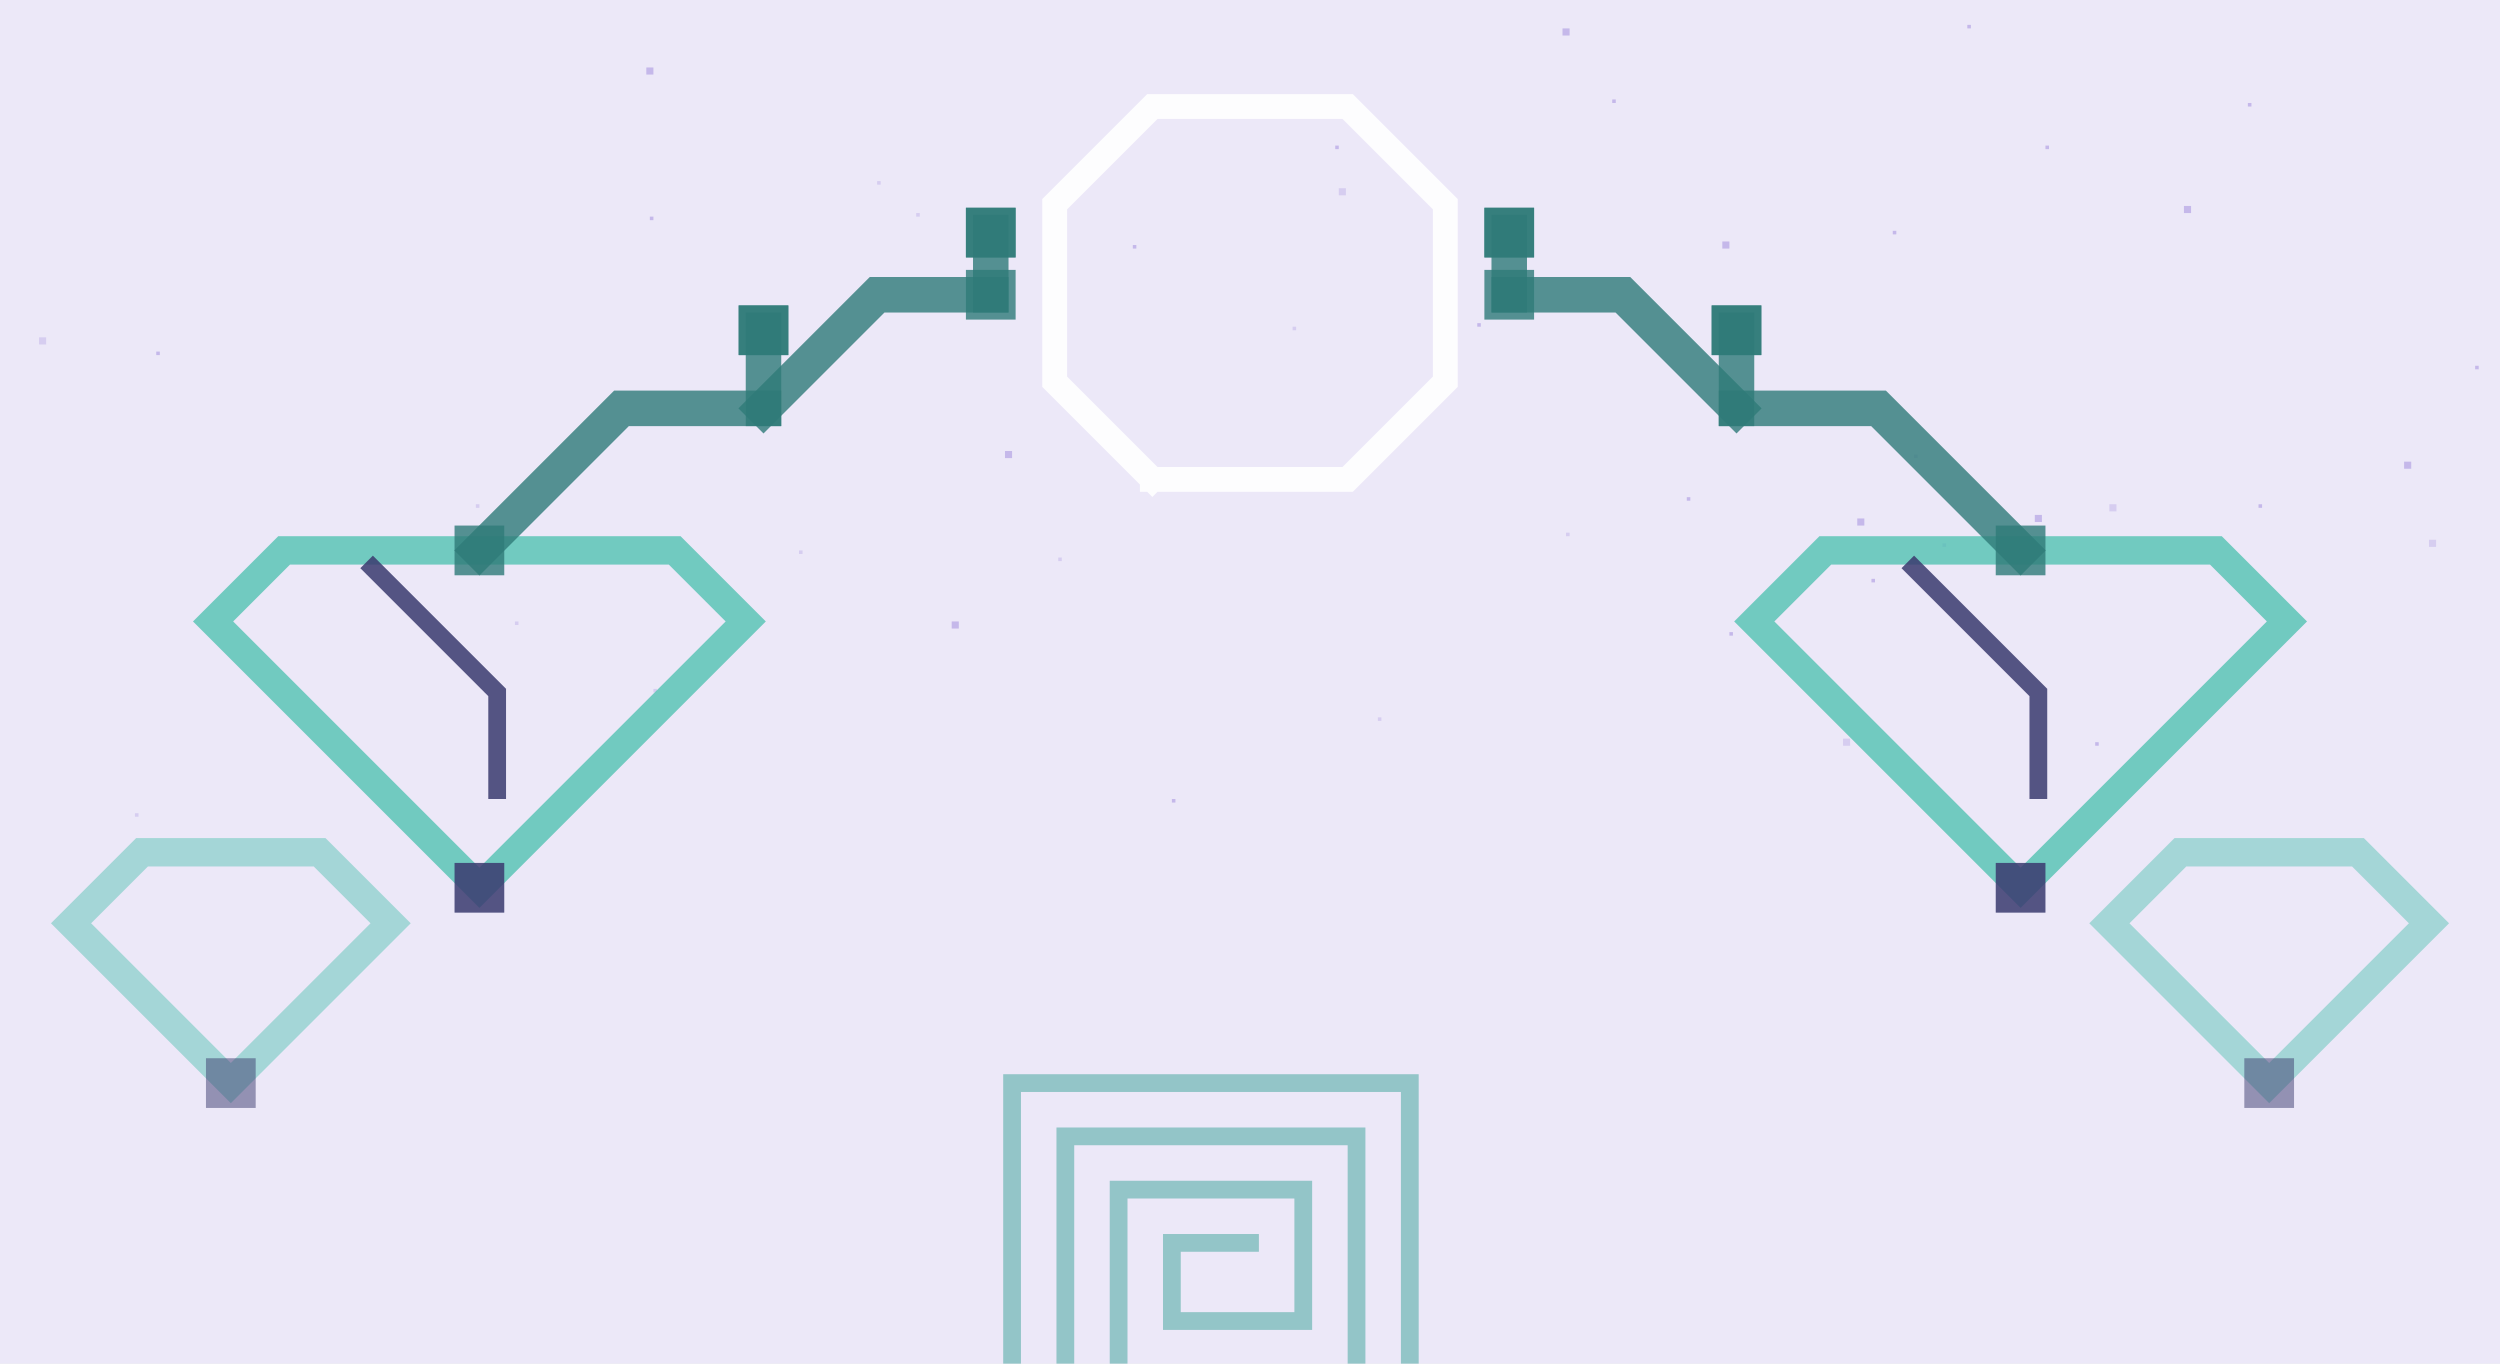
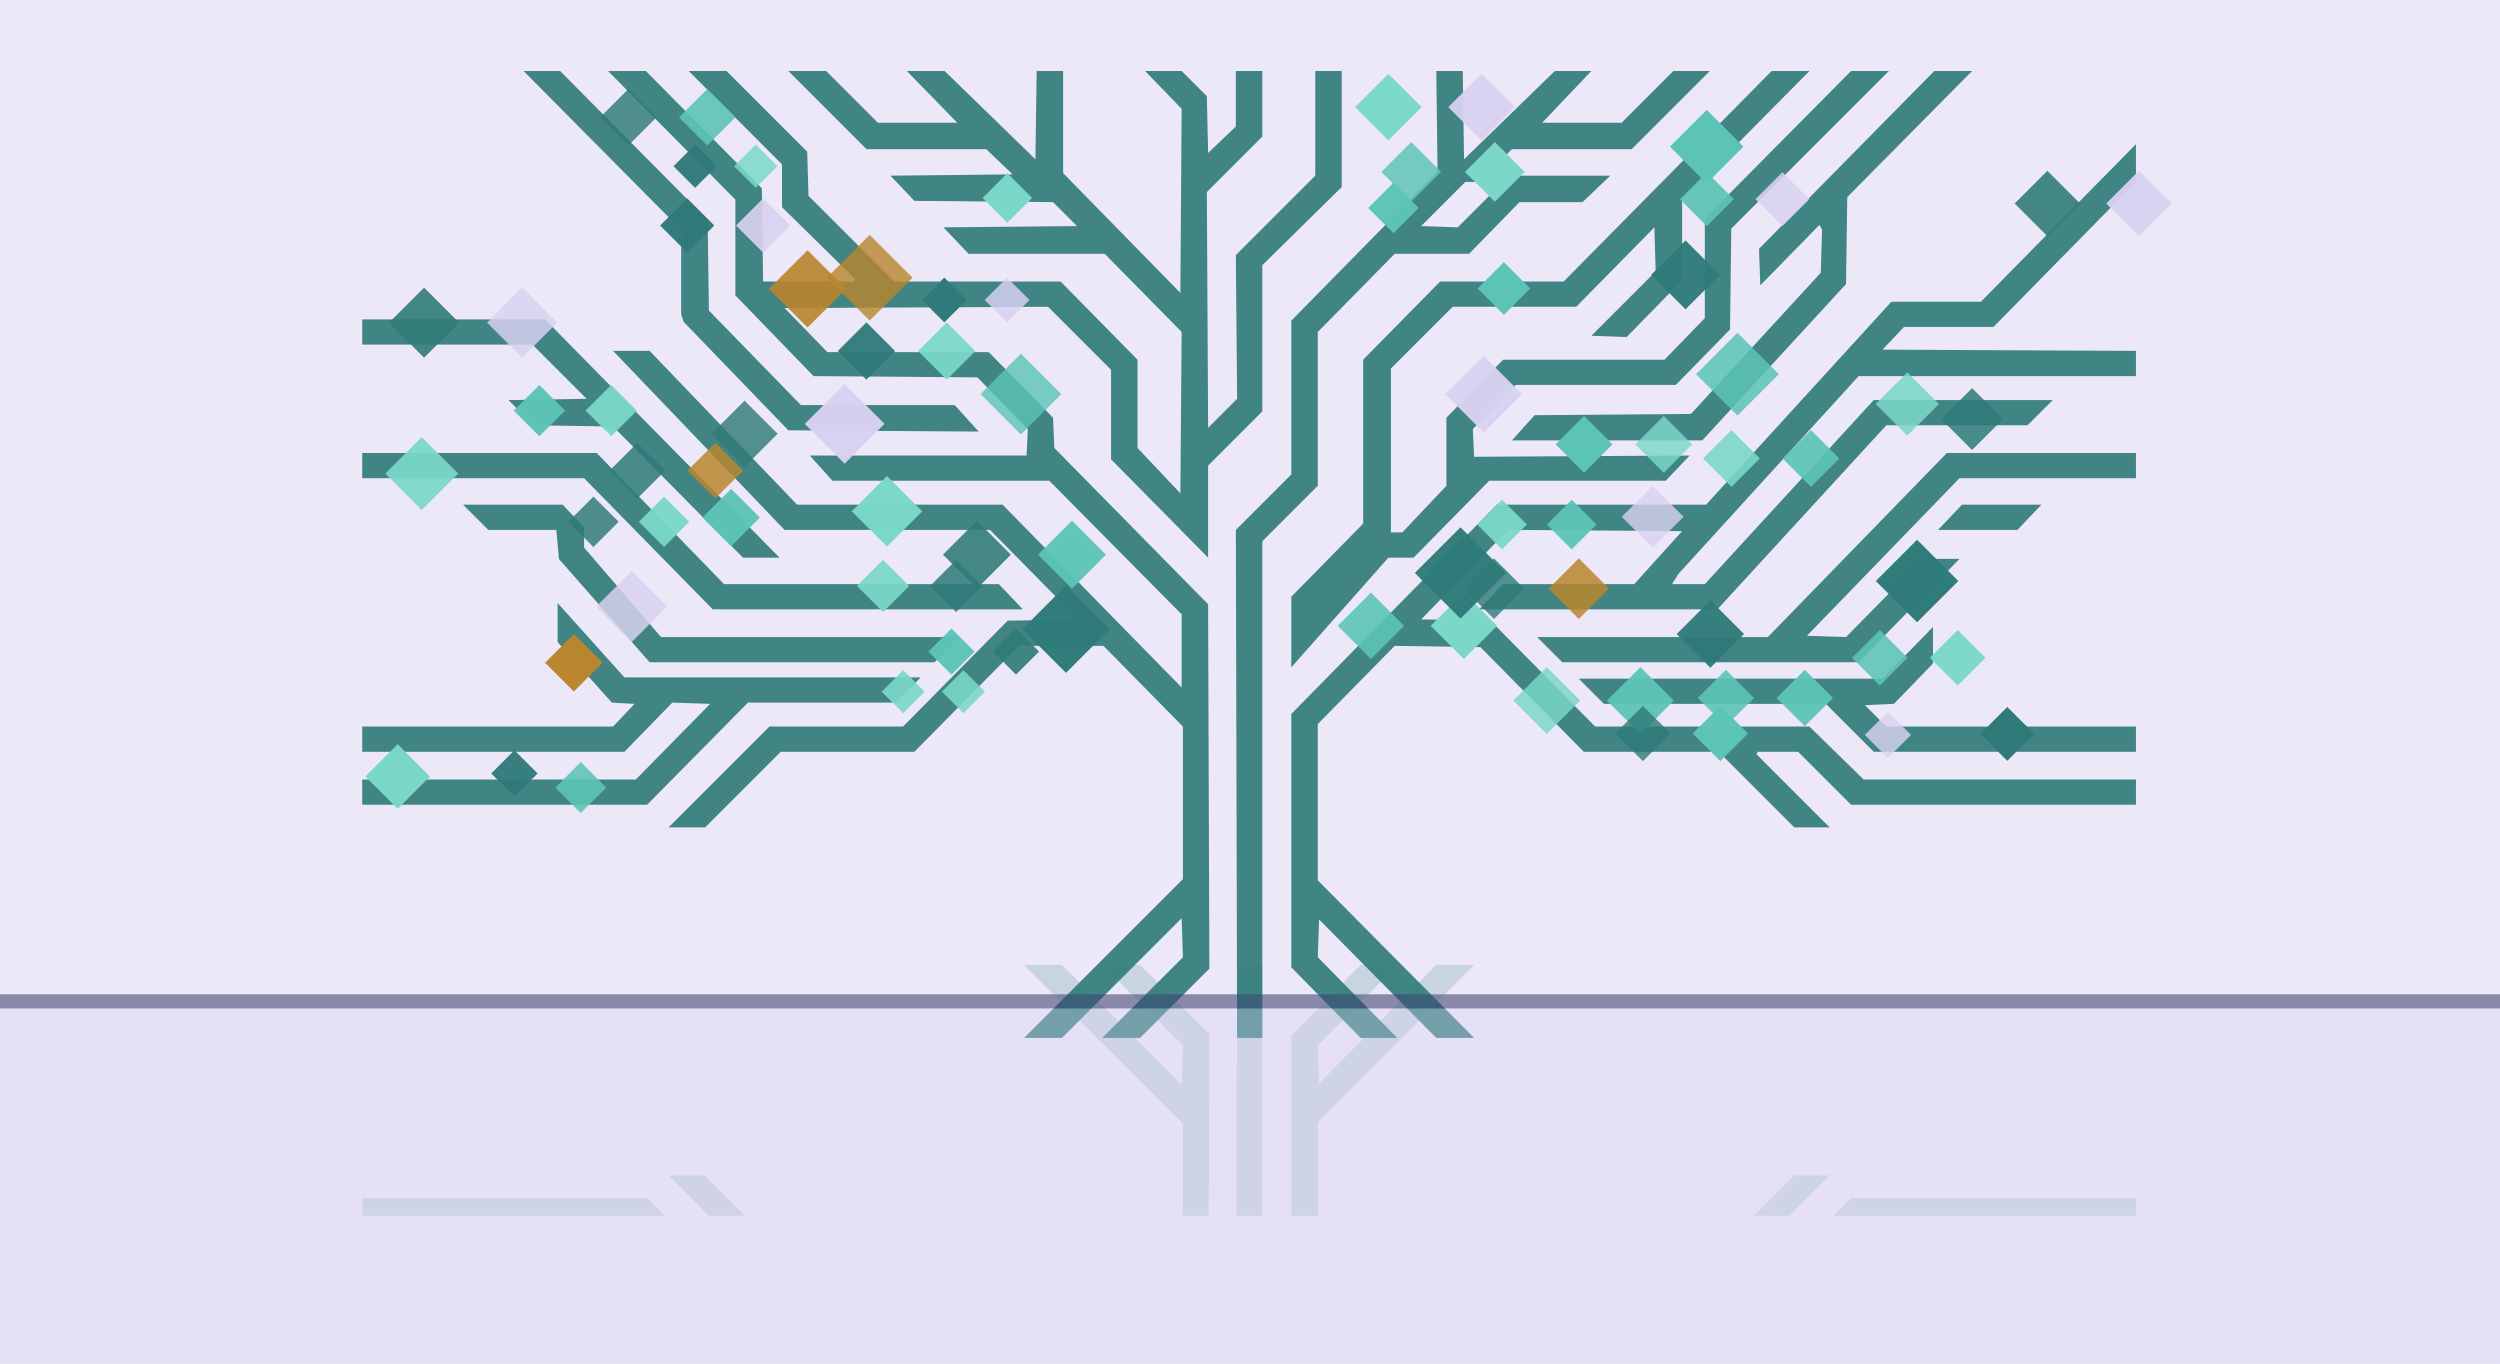
<svg xmlns="http://www.w3.org/2000/svg" width="1408" height="768" viewBox="0 0 1408 768" preserveAspectRatio="xMidYMid slice">
  <rect width="1408" height="768" fill="#ece8f8" />
-   <rect x="970" y="136" width="4" height="4" fill="#7c5fd0" opacity="0.35" />
-   <rect x="22" y="190" width="4" height="4" fill="#7c5fd0" opacity="0.2" />
-   <rect x="1230" y="116" width="4" height="4" fill="#7c5fd0" opacity="0.35" />
-   <rect x="752" y="82" width="2" height="2" fill="#7c5fd0" opacity="0.35" />
-   <rect x="1180" y="418" width="2" height="2" fill="#7c5fd0" opacity="0.35" />
-   <rect x="1394" y="206" width="2" height="2" fill="#7c5fd0" opacity="0.35" />
-   <rect x="1354" y="260" width="4" height="4" fill="#7c5fd0" opacity="0.35" />
-   <rect x="908" y="56" width="2" height="2" fill="#7c5fd0" opacity="0.35" />
-   <rect x="1272" y="284" width="2" height="2" fill="#7c5fd0" opacity="0.35" />
-   <rect x="1038" y="416" width="4" height="4" fill="#7c5fd0" opacity="0.2" />
-   <rect x="1368" y="304" width="4" height="4" fill="#7c5fd0" opacity="0.2" />
-   <rect x="1108" y="14" width="2" height="2" fill="#7c5fd0" opacity="0.35" />
-   <rect x="728" y="184" width="2" height="2" fill="#7c5fd0" opacity="0.2" />
-   <rect x="516" y="120" width="2" height="2" fill="#7c5fd0" opacity="0.2" />
-   <rect x="1046" y="292" width="4" height="4" fill="#7c5fd0" opacity="0.35" />
-   <rect x="880" y="16" width="4" height="4" fill="#7c5fd0" opacity="0.35" />
-   <rect x="88" y="198" width="2" height="2" fill="#7c5fd0" opacity="0.35" />
-   <rect x="364" y="38" width="4" height="4" fill="#7c5fd0" opacity="0.35" />
-   <rect x="566" y="254" width="4" height="4" fill="#7c5fd0" opacity="0.35" />
-   <rect x="754" y="106" width="4" height="4" fill="#7c5fd0" opacity="0.2" />
-   <rect x="974" y="356" width="2" height="2" fill="#7c5fd0" opacity="0.35" />
-   <rect x="950" y="280" width="2" height="2" fill="#7c5fd0" opacity="0.35" />
-   <rect x="450" y="310" width="2" height="2" fill="#7c5fd0" opacity="0.2" />
-   <rect x="366" y="122" width="2" height="2" fill="#7c5fd0" opacity="0.35" />
-   <rect x="1266" y="58" width="2" height="2" fill="#7c5fd0" opacity="0.35" />
-   <rect x="660" y="450" width="2" height="2" fill="#7c5fd0" opacity="0.35" />
-   <rect x="1078" y="256" width="2" height="2" fill="#7c5fd0" opacity="0.2" />
-   <rect x="536" y="350" width="4" height="4" fill="#7c5fd0" opacity="0.35" />
-   <rect x="596" y="314" width="2" height="2" fill="#7c5fd0" opacity="0.2" />
-   <rect x="1054" y="326" width="2" height="2" fill="#7c5fd0" opacity="0.35" />
-   <rect x="1066" y="130" width="2" height="2" fill="#7c5fd0" opacity="0.35" />
-   <rect x="268" y="284" width="2" height="2" fill="#7c5fd0" opacity="0.2" />
-   <rect x="494" y="102" width="2" height="2" fill="#7c5fd0" opacity="0.2" />
-   <rect x="1146" y="290" width="4" height="4" fill="#7c5fd0" opacity="0.35" />
-   <rect x="882" y="300" width="2" height="2" fill="#7c5fd0" opacity="0.2" />
-   <rect x="1188" y="284" width="4" height="4" fill="#7c5fd0" opacity="0.2" />
-   <rect x="1152" y="82" width="2" height="2" fill="#7c5fd0" opacity="0.35" />
-   <rect x="76" y="458" width="2" height="2" fill="#7c5fd0" opacity="0.2" />
-   <rect x="776" y="404" width="2" height="2" fill="#7c5fd0" opacity="0.2" />
-   <rect x="638" y="138" width="2" height="2" fill="#7c5fd0" opacity="0.35" />
-   <rect x="1094" y="306" width="2" height="2" fill="#7c5fd0" opacity="0.35" />
-   <rect x="832" y="182" width="2" height="2" fill="#7c5fd0" opacity="0.35" />
-   <rect x="290" y="350" width="2" height="2" fill="#7c5fd0" opacity="0.2" />
-   <rect x="368" y="388" width="2" height="2" fill="#7c5fd0" opacity="0.2" />
-   <polyline points="649,270 759,270 814,215 814,115 759,60 649,60 594,115 594,215 649,270" fill="none" stroke="#ffffff" stroke-width="14" stroke-linecap="square" stroke-linejoin="miter" opacity="0.9" />
-   <polyline points="120,350 160,310 380,310 420,350 270,500 120,350" fill="none" stroke="#5cc4b6" stroke-width="16" stroke-linecap="square" stroke-linejoin="miter" opacity="0.85" />
-   <polyline points="210,320 280,390 280,445" fill="none" stroke="#3a3a6e" stroke-width="10" stroke-linecap="square" stroke-linejoin="miter" opacity="0.85" />
-   <rect x="256" y="486" width="28" height="28" fill="#3a3a6e" opacity="0.85" />
-   <polyline points="988,350 1028,310 1248,310 1288,350 1138,500 988,350" fill="none" stroke="#5cc4b6" stroke-width="16" stroke-linecap="square" stroke-linejoin="miter" opacity="0.85" />
-   <polyline points="1078,320 1148,390 1148,445" fill="none" stroke="#3a3a6e" stroke-width="10" stroke-linecap="square" stroke-linejoin="miter" opacity="0.85" />
-   <rect x="1124" y="486" width="28" height="28" fill="#3a3a6e" opacity="0.85" />
-   <polyline points="270,310 350,230 430,230" fill="none" stroke="#2e7a78" stroke-width="20" stroke-linecap="square" stroke-linejoin="miter" opacity="0.8" />
-   <polyline points="1138,310 1058,230 978,230" fill="none" stroke="#2e7a78" stroke-width="20" stroke-linecap="square" stroke-linejoin="miter" opacity="0.8" />
-   <polyline points="430,230 494,166 558,166" fill="none" stroke="#2e7a78" stroke-width="20" stroke-linecap="square" stroke-linejoin="miter" opacity="0.8" />
-   <polyline points="978,230 914,166 850,166" fill="none" stroke="#2e7a78" stroke-width="20" stroke-linecap="square" stroke-linejoin="miter" opacity="0.8" />
-   <rect x="544" y="152" width="28" height="28" fill="#2e7a78" opacity="0.8" />
-   <rect x="836" y="152" width="28" height="28" fill="#2e7a78" opacity="0.8" />
-   <polyline points="558,166 558,131" fill="none" stroke="#2e7a78" stroke-width="20" stroke-linecap="square" stroke-linejoin="miter" opacity="0.8" />
-   <polyline points="850,166 850,131" fill="none" stroke="#2e7a78" stroke-width="20" stroke-linecap="square" stroke-linejoin="miter" opacity="0.8" />
-   <rect x="544" y="117" width="28" height="28" fill="#2e7a78" opacity="0.8" />
-   <rect x="836" y="117" width="28" height="28" fill="#2e7a78" opacity="0.8" />
-   <rect x="544" y="117" width="28" height="28" fill="#2e7a78" opacity="0.8" />
-   <rect x="836" y="117" width="28" height="28" fill="#2e7a78" opacity="0.8" />
-   <polyline points="430,230 430,186" fill="none" stroke="#2e7a78" stroke-width="20" stroke-linecap="square" stroke-linejoin="miter" opacity="0.8" />
-   <polyline points="978,230 978,186" fill="none" stroke="#2e7a78" stroke-width="20" stroke-linecap="square" stroke-linejoin="miter" opacity="0.8" />
-   <rect x="416" y="172" width="28" height="28" fill="#2e7a78" opacity="0.8" />
-   <rect x="964" y="172" width="28" height="28" fill="#2e7a78" opacity="0.8" />
-   <rect x="416" y="172" width="28" height="28" fill="#2e7a78" opacity="0.8" />
-   <rect x="964" y="172" width="28" height="28" fill="#2e7a78" opacity="0.8" />
-   <rect x="1124" y="296" width="28" height="28" fill="#2e7a78" opacity="0.8" />
-   <rect x="256" y="296" width="28" height="28" fill="#2e7a78" opacity="0.8" />
-   <polyline points="40,520 80,480 180,480 220,520 130,610 40,520" fill="none" stroke="#5cc4b6" stroke-width="16" stroke-linecap="square" stroke-linejoin="miter" opacity="0.5" />
-   <rect x="116" y="596" width="28" height="28" fill="#3a3a6e" opacity="0.5" />
-   <polyline points="1188,520 1228,480 1328,480 1368,520 1278,610 1188,520" fill="none" stroke="#5cc4b6" stroke-width="16" stroke-linecap="square" stroke-linejoin="miter" opacity="0.5" />
-   <rect x="1264" y="596" width="28" height="28" fill="#3a3a6e" opacity="0.5" />
-   <polyline points="704,700 660,700 660,744 734,744 734,670 630,670 630,774 764,774 764,640 600,640 600,804 794,804 794,610 570,610 570,834" fill="none" stroke="#4aa8a0" stroke-width="10" stroke-linecap="square" stroke-linejoin="miter" opacity="0.55" />
+   <g transform="translate(204,40) scale(0.71)">
+     <path d="M 195.0 0.0 L 296.0 102.0 L 296.0 178.0 L 358.0 242.0 L 488.0 243.0 L 528.0 284.0 L 527.0 305.0 L 355.0 305.0 L 373.0 325.0 L 545.0 325.0 L 650.0 431.0 L 650.0 489.0 L 508.0 344.0 L 345.0 344.0 L 228.0 222.0 L 199.0 222.0 L 335.0 364.0 L 498.0 364.0 L 568.0 435.0 L 512.0 436.0 L 429.0 520.0 L 323.0 520.0 L 243.0 600.0 L 272.0 600.0 L 332.0 540.0 L 438.0 540.0 L 521.0 456.0 L 588.0 456.0 L 651.0 520.0 L 651.0 641.0 L 525.0 767.0 L 555.0 767.0 L 650.0 672.0 L 651.0 703.0 L 587.0 767.0 L 617.0 767.0 L 672.0 712.0 L 671.0 423.0 L 549.0 299.0 L 548.0 275.0 L 497.0 223.0 L 369.0 223.0 L 335.0 188.0 L 544.0 187.0 L 594.0 237.0 L 594.0 308.0 L 671.0 386.0 L 671.0 313.0 L 714.0 270.0 L 714.0 154.0 L 777.0 92.0 L 777.0 0.0 L 756.0 0.0 L 756.0 83.0 L 693.0 146.0 L 694.0 260.0 L 671.0 283.0 L 670.0 96.0 L 714.0 52.0 L 714.0 0.0 L 693.0 0.0 L 693.0 44.0 L 671.0 65.0 L 670.0 20.0 L 650.0 0.0 L 621.0 0.0 L 650.0 30.0 L 649.0 176.0 L 556.0 81.0 L 556.0 0.0 L 535.0 0.0 L 534.0 70.0 L 462.0 0.0 L 432.0 0.0 L 472.0 41.0 L 409.0 41.0 L 368.0 0.0 L 338.0 0.0 L 400.0 62.0 L 495.0 62.0 L 516.0 82.0 L 419.0 83.0 L 438.0 103.0 L 548.0 104.0 L 567.0 123.0 L 461.0 124.0 L 481.0 145.0 L 589.0 145.0 L 650.0 207.0 L 649.0 335.0 L 615.0 299.0 L 615.0 229.0 L 554.0 167.0 L 422.0 167.0 L 354.0 99.0 L 353.0 64.0 L 289.0 0.0 L 259.0 0.0 L 333.0 74.0 L 333.0 108.0 L 391.0 165.0 L 390.0 167.0 L 318.0 167.0 L 317.0 93.0 L 225.0 0.0 Z" fill="#2e7a78" opacity="0.9" />
+     <path d="M 1407.0 58.0 L 1284.0 183.0 L 1213.0 183.0 L 1066.0 344.0 L 900.0 344.0 L 737.0 510.0 L 737.0 711.0 L 792.0 767.0 L 821.0 767.0 L 758.0 703.0 L 759.0 673.0 L 852.0 767.0 L 882.0 767.0 L 758.0 642.0 L 758.0 518.0 L 819.0 456.0 L 887.0 457.0 L 969.0 540.0 L 1076.0 540.0 L 1136.0 600.0 L 1164.0 600.0 L 1106.0 542.0 L 1107.0 540.0 L 1139.0 540.0 L 1181.0 582.0 L 1407.0 582.0 L 1407.0 562.0 L 1191.0 562.0 L 1148.0 520.0 L 978.0 520.0 L 895.0 436.0 L 840.0 435.0 L 909.0 364.0 L 1047.0 365.0 L 1009.0 407.0 L 905.0 407.0 L 886.0 427.0 L 1075.0 427.0 L 1209.0 281.0 L 1321.0 281.0 L 1341.0 261.0 L 1199.0 261.0 L 1065.0 407.0 L 1039.0 407.0 L 1044.0 399.0 L 1187.0 242.0 L 1407.0 242.0 L 1407.0 222.0 L 1206.0 221.0 L 1223.0 203.0 L 1294.0 203.0 L 1407.0 88.0 Z" fill="#2e7a78" opacity="0.9" />
+     <path d="M 1211.0 0.0 L 1181.0 0.0 L 1065.0 117.0 L 1065.0 196.0 L 1033.0 229.0 L 905.0 229.0 L 860.0 275.0 L 860.0 329.0 L 825.0 366.0 L 816.0 366.0 L 816.0 236.0 L 865.0 187.0 L 963.0 187.0 L 1025.0 124.0 L 1026.0 159.0 L 975.0 210.0 L 1003.0 211.0 L 1047.0 166.0 L 1047.0 102.0 L 1148.0 0.0 L 1118.0 0.0 L 953.0 167.0 L 855.0 167.0 L 794.0 229.0 L 794.0 359.0 L 737.0 417.0 L 737.0 473.0 L 814.0 386.0 L 834.0 386.0 L 894.0 325.0 L 1034.0 325.0 L 1053.0 305.0 L 882.0 306.0 L 881.0 284.0 L 915.0 249.0 L 1042.0 249.0 L 1085.0 205.0 L 1086.0 125.0 Z" fill="#2e7a78" opacity="0.9" />
+     <path d="M 1069.0 0.0 L 1040.0 0.0 L 999.0 41.0 L 936.0 41.0 L 975.0 0.0 L 946.0 0.0 L 874.0 70.0 L 873.0 0.0 L 852.0 0.0 L 853.0 80.0 L 737.0 198.0 L 737.0 320.0 L 693.0 364.0 L 694.0 767.0 L 714.0 767.0 L 714.0 373.0 L 758.0 329.0 L 758.0 207.0 L 819.0 145.0 L 878.0 145.0 L 918.0 104.0 L 968.0 104.0 L 990.0 83.0 L 910.0 83.0 L 869.0 124.0 L 840.0 123.0 L 875.0 88.0 L 886.0 88.0 L 912.0 62.0 L 1007.0 62.0 Z" fill="#2e7a78" opacity="0.9" />
+     <path d="M 0.0 582.0 L 226.0 582.0 L 306.0 501.0 L 423.0 501.0 L 443.0 481.0 L 208.0 481.0 L 155.0 422.0 L 155.0 453.0 L 198.0 501.0 L 216.0 502.0 L 199.0 520.0 L 0.0 520.0 L 0.0 540.0 L 208.0 540.0 L 246.0 501.0 L 276.0 502.0 L 217.0 562.0 L 0.0 562.0 Z" fill="#2e7a78" opacity="0.9" />
+     <path d="M 1407.0 303.0 L 1257.0 303.0 L 1115.0 449.0 L 932.0 449.0 L 952.0 469.0 L 1187.0 469.0 L 1267.0 387.0 L 1238.0 387.0 L 1177.0 449.0 L 1146.0 448.0 L 1267.0 323.0 L 1407.0 323.0 Z" fill="#2e7a78" opacity="0.9" />
+     <path d="M 1277.0 0.0 L 1247.0 0.0 L 1108.0 141.0 L 1109.0 170.0 L 1156.0 122.0 L 1158.0 126.0 L 1157.0 160.0 L 1054.0 272.0 L 930.0 273.0 L 912.0 293.0 L 1063.0 293.0 L 1177.0 169.0 L 1178.0 100.0 Z" fill="#2e7a78" opacity="0.9" />
+     <path d="M 0.0 303.0 L 0.0 323.0 L 176.0 323.0 L 278.0 427.0 L 524.0 427.0 L 505.0 407.0 L 287.0 407.0 L 186.0 303.0 Z" fill="#2e7a78" opacity="0.9" />
+     <path d="M 1407.0 540.0 L 1407.0 520.0 L 1209.0 520.0 L 1192.0 503.0 L 1215.0 502.0 L 1246.0 470.0 L 1246.0 441.0 L 1206.0 482.0 L 965.0 482.0 L 985.0 502.0 L 1161.0 502.0 L 1199.0 540.0 Z" fill="#2e7a78" opacity="0.9" />
+     <path d="M 128.0 0.0 L 253.0 126.0 L 253.0 193.0 L 255.0 199.0 L 338.0 285.0 L 489.0 286.0 L 470.0 265.0 L 348.0 265.0 L 275.0 190.0 L 274.0 118.0 L 157.0 0.0 Z" fill="#2e7a78" opacity="0.9" />
+     <path d="M 0.0 197.0 L 0.0 217.0 L 135.0 217.0 L 178.0 260.0 L 116.0 261.0 L 136.0 281.0 L 199.0 282.0 L 302.0 386.0 L 331.0 386.0 L 145.0 197.0 Z" fill="#2e7a78" opacity="0.9" />
+     <path d="M 80.0 344.0 L 100.0 364.0 L 154.0 364.0 L 156.0 387.0 L 228.0 469.0 L 454.0 469.0 L 474.0 449.0 L 237.0 449.0 L 176.0 378.0 L 176.0 362.0 L 159.0 344.0 Z" fill="#2e7a78" opacity="0.9" />
+     <path d="M 1250.0 364.0 L 1313.0 364.0 L 1332.0 344.0 L 1269.0 344.0 Z" fill="#2e7a78" opacity="0.9" />
+   </g>
+   <path d="M 334.227 279.664 L 348.428 293.865 L 334.227 308.066 L 320.026 293.865 Z" fill="#2e7a78" opacity="0.831" />
+   <path d="M 373.989 279.664 L 388.19 293.865 L 373.989 308.066 L 359.788 293.865 Z" fill="#7ad8c8" opacity="0.953" />
+   <path d="M 497.345 315.333 L 512.04 330.028 L 497.345 344.724 L 482.65 330.028 Z" fill="#7ad8c8" opacity="0.934" />
+   <path d="M 538.492 315.333 L 553.187 330.028 L 538.492 344.724 L 523.796 330.028 Z" fill="#2e7a78" opacity="0.847" />
+   <path d="M 550.195 293.258 L 569.325 312.388 L 550.195 331.518 L 531.065 312.388 Z" fill="#2e7a78" opacity="0.881" />
+   <path d="M 603.759 293.258 L 622.889 312.388 L 603.759 331.518 L 584.629 312.388 Z" fill="#5cc4b6" opacity="0.948" />
+   <path d="M 531.828 156.326 L 544.458 168.956 L 531.828 181.586 L 519.198 168.956 Z" fill="#2e7a78" opacity="0.995" />
+   <path d="M 567.192 156.326 L 579.822 168.956 L 567.192 181.586 L 554.562 168.956 Z" fill="#d8d2f0" opacity="0.833" />
+   <path d="M 475.689 216.255 L 498.144 238.71 L 475.689 261.165 L 453.234 238.71 Z" fill="#d8d2f0" opacity="0.965" />
+   <path d="M 327.103 429.192 L 341.463 443.553 L 327.103 457.913 L 312.743 443.553 Z" fill="#5cc4b6" opacity="0.883" />
+   <path d="M 499.544 268.097 L 519.417 287.971 L 499.544 307.844 L 479.67 287.971 Z" fill="#7ad8c8" opacity="0.982" />
+   <path d="M 391.488 81.433 L 403.676 93.621 L 391.488 105.809 L 379.301 93.621 Z" fill="#2e7a78" opacity="0.959" />
+   <path d="M 425.614 81.433 L 437.802 93.621 L 425.614 105.809 L 413.426 93.621 Z" fill="#7ad8c8" opacity="0.85" />
+   <path d="M 411.783 275.3 L 427.958 291.476 L 411.783 307.651 L 395.607 291.476 Z" fill="#5cc4b6" opacity="0.961" />
+   <path d="M 353.853 50.188 L 369.729 66.064 L 353.853 81.939 L 337.977 66.064 Z" fill="#2e7a78" opacity="0.822" />
+   <path d="M 398.305 50.188 L 414.181 66.064 L 398.305 81.939 L 382.43 66.064 Z" fill="#5cc4b6" opacity="0.909" />
+   <path d="M 489.795 132.272 L 513.929 156.406 L 489.795 180.54 L 465.661 156.406 Z" fill="#b9862e" opacity="0.81" />
+   <path d="M 359.015 249.373 L 374.675 265.033 L 359.015 280.693 L 343.355 265.033 Z" fill="#2e7a78" opacity="0.857" />
+   <path d="M 402.863 249.373 L 418.522 265.033 L 402.863 280.693 L 387.203 265.033 Z" fill="#b9862e" opacity="0.855" />
+   <path d="M 237.532 246.174 L 258.05 266.692 L 237.532 287.211 L 217.013 266.692 Z" fill="#7ad8c8" opacity="0.937" />
+   <path d="M 387.041 111.745 L 402.308 127.012 L 387.041 142.278 L 371.774 127.012 Z" fill="#2e7a78" opacity="0.967" />
+   <path d="M 429.787 111.745 L 445.054 127.012 L 429.787 142.278 L 414.521 127.012 Z" fill="#d8d2f0" opacity="0.908" />
+   <path d="M 303.764 216.807 L 318.22 231.263 L 303.764 245.719 L 289.308 231.263 Z" fill="#5cc4b6" opacity="0.973" />
+   <path d="M 344.241 216.807 L 358.697 231.263 L 344.241 245.719 L 329.785 231.263 Z" fill="#7ad8c8" opacity="0.952" />
+   <path d="M 223.966 419.104 L 242.174 437.312 L 223.966 455.52 L 205.758 437.312 Z" fill="#7ad8c8" opacity="0.99" />
+   <path d="M 487.964 181.548 L 504.108 197.692 L 487.964 213.836 L 471.82 197.692 Z" fill="#2e7a78" opacity="0.948" />
+   <path d="M 533.167 181.548 L 549.311 197.692 L 533.167 213.836 L 517.023 197.692 Z" fill="#7ad8c8" opacity="0.937" />
+   <path d="M 567.346 97.538 L 581.309 111.501 L 567.346 125.464 L 553.383 111.501 Z" fill="#7ad8c8" opacity="0.998" />
+   <path d="M 289.725 422.549 L 302.795 435.62 L 289.725 448.691 L 276.654 435.62 Z" fill="#2e7a78" opacity="0.951" />
+   <path d="M 600.348 329.772 L 624.943 354.367 L 600.348 378.962 L 575.753 354.367 Z" fill="#2e7a78" opacity="0.978" />
+   <path d="M 419.332 225.65 L 437.976 244.295 L 419.332 262.939 L 400.688 244.295 Z" fill="#2e7a78" opacity="0.802" />
+   <path d="M 574.971 199.183 L 597.725 221.938 L 574.971 244.693 L 552.216 221.938 Z" fill="#5cc4b6" opacity="0.805" />
+   <path d="M 454.818 140.94 L 476.58 162.702 L 454.818 184.464 L 433.056 162.702 Z" fill="#b9862e" opacity="0.913" />
+   <path d="M 535.87 353.981 L 548.852 366.963 L 535.87 379.945 L 522.887 366.963 Z" fill="#5cc4b6" opacity="0.963" />
+   <path d="M 572.219 353.981 L 585.201 366.963 L 572.219 379.945 L 559.237 366.963 Z" fill="#2e7a78" opacity="0.905" />
+   <path d="M 355.685 321.695 L 375.661 341.671 L 355.685 361.648 L 335.708 341.671 Z" fill="#d8d2f0" opacity="0.847" />
+   <path d="M 323.181 357.075 L 339.376 373.27 L 323.181 389.465 L 306.986 373.27 Z" fill="#b9862e" opacity="0.991" />
+   <path d="M 238.831 162.007 L 258.555 181.73 L 238.831 201.453 L 219.108 181.73 Z" fill="#2e7a78" opacity="0.896" />
+   <path d="M 294.057 162.007 L 313.78 181.73 L 294.057 201.453 L 274.333 181.73 Z" fill="#d8d2f0" opacity="0.834" />
+   <path d="M 508.684 377.425 L 520.797 389.539 L 508.684 401.652 L 496.571 389.539 Z" fill="#7ad8c8" opacity="0.921" />
+   <path d="M 542.601 377.425 L 554.714 389.539 L 542.601 401.652 L 530.488 389.539 Z" fill="#7ad8c8" opacity="0.885" />
+   <path d="M 772.094 333.759 L 790.797 352.462 L 772.094 371.165 L 753.392 352.462 Z" fill="#5cc4b6" opacity="0.891" />
+   <path d="M 824.462 333.759 L 843.165 352.462 L 824.462 371.165 L 805.759 352.462 Z" fill="#7ad8c8" opacity="0.996" />
+   <path d="M 972.017 377.228 L 987.882 393.093 L 972.017 408.958 L 956.151 393.093 Z" fill="#5cc4b6" opacity="0.891" />
+   <path d="M 1016.439 377.228 L 1032.304 393.093 L 1016.439 408.958 L 1000.574 393.093 Z" fill="#5cc4b6" opacity="0.95" />
+   <path d="M 1130.498 398.149 L 1145.67 413.321 L 1130.498 428.493 L 1115.326 413.321 Z" fill="#2e7a78" opacity="0.991" />
+   <path d="M 822.541 296.968 L 848.259 322.686 L 822.541 348.404 L 796.823 322.686 Z" fill="#2e7a78" opacity="0.962" />
+   <path d="M 975.148 242.213 L 991.143 258.208 L 975.148 274.203 L 959.153 258.208 Z" fill="#7ad8c8" opacity="0.899" />
+   <path d="M 1019.934 242.213 L 1035.929 258.208 L 1019.934 274.203 L 1003.939 258.208 Z" fill="#5cc4b6" opacity="0.92" />
+   <path d="M 961.296 96.973 L 976.494 112.171 L 961.296 127.369 L 946.099 112.171 Z" fill="#5cc4b6" opacity="0.929" />
+   <path d="M 1003.85 96.973 L 1019.048 112.171 L 1003.85 127.369 L 988.653 112.171 Z" fill="#d8d2f0" opacity="0.873" />
+   <path d="M 1079.681 304.003 L 1102.906 327.227 L 1079.681 350.451 L 1056.457 327.227 Z" fill="#2e7a78" opacity="0.987" />
+   <path d="M 794.78 79.996 L 811.602 96.817 L 794.78 113.638 L 777.959 96.817 Z" fill="#5cc4b6" opacity="0.834" />
+   <path d="M 841.88 79.996 L 858.701 96.817 L 841.88 113.638 L 825.058 96.817 Z" fill="#7ad8c8" opacity="0.99" />
+   <path d="M 892.137 234.24 L 908.162 250.264 L 892.137 266.289 L 876.113 250.264 Z" fill="#5cc4b6" opacity="0.998" />
+   <path d="M 937.005 234.24 L 953.03 250.264 L 937.005 266.289 L 920.981 250.264 Z" fill="#7ad8c8" opacity="0.82" />
+   <path d="M 871.127 375.728 L 889.969 394.57 L 871.127 413.413 L 852.285 394.57 Z" fill="#7ad8c8" opacity="0.832" />
+   <path d="M 923.885 375.728 L 942.727 394.57 L 923.885 413.413 L 905.043 394.57 Z" fill="#5cc4b6" opacity="0.952" />
+   <path d="M 1153.094 96.195 L 1171.505 114.606 L 1153.094 133.016 L 1134.684 114.606 Z" fill="#2e7a78" opacity="0.894" />
+   <path d="M 1204.644 96.195 L 1223.055 114.606 L 1204.644 133.016 L 1186.233 114.606 Z" fill="#d8d2f0" opacity="0.948" />
+   <path d="M 949.28 135.41 L 968.675 154.805 L 949.28 174.2 L 929.885 154.805 Z" fill="#2e7a78" opacity="0.955" />
+   <path d="M 961.205 61.888 L 981.91 82.593 L 961.205 103.298 L 940.5 82.593 Z" fill="#5cc4b6" opacity="0.998" />
+   <path d="M 845.951 281.409 L 859.957 295.415 L 845.951 309.422 L 831.944 295.415 Z" fill="#7ad8c8" opacity="0.946" />
+   <path d="M 885.169 281.409 L 899.176 295.415 L 885.169 309.422 L 871.163 295.415 Z" fill="#5cc4b6" opacity="0.951" />
+   <path d="M 1063.262 400.895 L 1076.276 413.909 L 1063.262 426.922 L 1050.249 413.909 Z" fill="#d8d2f0" opacity="0.82" />
+   <path d="M 781.927 41.58 L 800.681 60.335 L 781.927 79.089 L 763.172 60.335 Z" fill="#7ad8c8" opacity="0.986" />
+   <path d="M 834.44 41.58 L 853.194 60.335 L 834.44 79.089 L 815.685 60.335 Z" fill="#d8d2f0" opacity="0.943" />
+   <path d="M 930.78 273.608 L 948.202 291.03 L 930.78 308.451 L 913.359 291.03 Z" fill="#d8d2f0" opacity="0.801" />
+   <path d="M 835.591 200.404 L 857.183 221.996 L 835.591 243.588 L 813.999 221.996 Z" fill="#d8d2f0" opacity="0.962" />
+   <path d="M 841.419 314.477 L 858.474 331.532 L 841.419 348.587 L 824.364 331.532 Z" fill="#2e7a78" opacity="0.803" />
+   <path d="M 889.173 314.477 L 906.228 331.532 L 889.173 348.587 L 872.118 331.532 Z" fill="#b9862e" opacity="0.853" />
+   <path d="M 847.014 147.654 L 861.853 162.493 L 847.014 177.332 L 832.175 162.493 Z" fill="#5cc4b6" opacity="0.997" />
+   <path d="M 1074.208 209.72 L 1092.02 227.532 L 1074.208 245.344 L 1056.395 227.532 Z" fill="#7ad8c8" opacity="0.869" />
+   <path d="M 1058.713 354.812 L 1074.386 370.484 L 1058.713 386.156 L 1043.041 370.484 Z" fill="#5cc4b6" opacity="0.874" />
+   <path d="M 1102.596 354.812 L 1118.268 370.484 L 1102.596 386.156 L 1086.924 370.484 Z" fill="#7ad8c8" opacity="0.954" />
+   <path d="M 784.787 102.905 L 798.985 117.103 L 784.787 131.301 L 770.589 117.103 Z" fill="#5cc4b6" opacity="0.979" />
+   <path d="M 925.269 397.523 L 940.846 413.099 L 925.269 428.675 L 909.693 413.099 Z" fill="#2e7a78" opacity="0.809" />
+   <path d="M 968.883 397.523 L 984.459 413.099 L 968.883 428.675 L 953.307 413.099 Z" fill="#5cc4b6" opacity="0.986" />
+   <path d="M 978.541 187.427 L 1001.857 210.743 L 978.541 234.059 L 955.225 210.743 Z" fill="#5cc4b6" opacity="0.861" />
+   <path d="M 1110.672 218.596 L 1128.101 236.025 L 1110.672 253.454 L 1093.244 236.025 Z" fill="#2e7a78" opacity="0.857" />
+   <path d="M 963.282 338.102 L 982.267 357.087 L 963.282 376.072 L 944.297 357.087 Z" fill="#2e7a78" opacity="0.95" />
+   <rect x="0" y="560" width="1408" height="8" fill="#3a3a6e" opacity="0.55" />
+   <clipPath id="sea">
+     <rect x="0" y="568" width="1408" height="260" />
+   </clipPath>
+   <g clip-path="url(#sea)" transform="translate(204,1088) scale(0.71,-0.71)">
+     <path d="M 195.0 0.0 L 296.0 102.0 L 296.0 178.0 L 358.0 242.0 L 488.0 243.0 L 528.0 284.0 L 527.0 305.0 L 355.0 305.0 L 373.0 325.0 L 545.0 325.0 L 650.0 431.0 L 650.0 489.0 L 508.0 344.0 L 345.0 344.0 L 228.0 222.0 L 199.0 222.0 L 335.0 364.0 L 498.0 364.0 L 568.0 435.0 L 512.0 436.0 L 429.0 520.0 L 323.0 520.0 L 243.0 600.0 L 272.0 600.0 L 332.0 540.0 L 438.0 540.0 L 521.0 456.0 L 588.0 456.0 L 651.0 520.0 L 651.0 641.0 L 525.0 767.0 L 555.0 767.0 L 650.0 672.0 L 651.0 703.0 L 587.0 767.0 L 617.0 767.0 L 672.0 712.0 L 671.0 423.0 L 549.0 299.0 L 548.0 275.0 L 497.0 223.0 L 369.0 223.0 L 335.0 188.0 L 544.0 187.0 L 594.0 237.0 L 594.0 308.0 L 671.0 386.0 L 671.0 313.0 L 714.0 270.0 L 714.0 154.0 L 777.0 92.0 L 777.0 0.0 L 756.0 0.0 L 756.0 83.0 L 693.0 146.0 L 694.0 260.0 L 671.0 283.0 L 670.0 96.0 L 714.0 52.0 L 714.0 0.0 L 693.0 0.0 L 693.0 44.0 L 671.0 65.0 L 670.0 20.0 L 650.0 0.0 L 621.0 0.0 L 650.0 30.0 L 649.0 176.0 L 556.0 81.0 L 556.0 0.0 L 535.0 0.0 L 534.0 70.0 L 462.0 0.0 L 432.0 0.0 L 472.0 41.0 L 409.0 41.0 L 368.0 0.0 L 338.0 0.0 L 400.0 62.0 L 495.0 62.0 L 516.0 82.0 L 419.0 83.0 L 438.0 103.0 L 548.0 104.0 L 567.0 123.0 L 461.0 124.0 L 481.0 145.0 L 589.0 145.0 L 650.0 207.0 L 649.0 335.0 L 615.0 299.0 L 615.0 229.0 L 554.0 167.0 L 422.0 167.0 L 354.0 99.0 L 353.0 64.0 L 289.0 0.0 L 259.0 0.0 L 333.0 74.0 L 333.0 108.0 L 391.0 165.0 L 390.0 167.0 L 318.0 167.0 L 317.0 93.0 L 225.0 0.0 Z" fill="#2e7a78" opacity="0.18" />
+     <path d="M 1407.0 58.0 L 1284.0 183.0 L 1213.0 183.0 L 1066.0 344.0 L 900.0 344.0 L 737.0 510.0 L 737.0 711.0 L 792.0 767.0 L 821.0 767.0 L 758.0 703.0 L 759.0 673.0 L 852.0 767.0 L 882.0 767.0 L 758.0 642.0 L 758.0 518.0 L 819.0 456.0 L 887.0 457.0 L 969.0 540.0 L 1076.0 540.0 L 1136.0 600.0 L 1164.0 600.0 L 1106.0 542.0 L 1107.0 540.0 L 1139.0 540.0 L 1181.0 582.0 L 1407.0 582.0 L 1407.0 562.0 L 1191.0 562.0 L 1148.0 520.0 L 978.0 520.0 L 895.0 436.0 L 840.0 435.0 L 909.0 364.0 L 1047.0 365.0 L 1009.0 407.0 L 905.0 407.0 L 886.0 427.0 L 1075.0 427.0 L 1209.0 281.0 L 1321.0 281.0 L 1341.0 261.0 L 1199.0 261.0 L 1065.0 407.0 L 1039.0 407.0 L 1044.0 399.0 L 1187.0 242.0 L 1407.0 242.0 L 1407.0 222.0 L 1206.0 221.0 L 1223.0 203.0 L 1294.0 203.0 L 1407.0 88.0 Z" fill="#2e7a78" opacity="0.18" />
+     <path d="M 1211.0 0.0 L 1181.0 0.0 L 1065.0 117.0 L 1065.0 196.0 L 1033.0 229.0 L 905.0 229.0 L 860.0 275.0 L 860.0 329.0 L 825.0 366.0 L 816.0 366.0 L 816.0 236.0 L 865.0 187.0 L 963.0 187.0 L 1025.0 124.0 L 1026.0 159.0 L 975.0 210.0 L 1003.0 211.0 L 1047.0 166.0 L 1047.0 102.0 L 1148.0 0.0 L 1118.0 0.0 L 953.0 167.0 L 855.0 167.0 L 794.0 229.0 L 794.0 359.0 L 737.0 417.0 L 737.0 473.0 L 814.0 386.0 L 834.0 386.0 L 894.0 325.0 L 1034.0 325.0 L 1053.0 305.0 L 882.0 306.0 L 881.0 284.0 L 915.0 249.0 L 1042.0 249.0 L 1085.0 205.0 L 1086.0 125.0 Z" fill="#2e7a78" opacity="0.18" />
+     <path d="M 1069.0 0.0 L 1040.0 0.0 L 999.0 41.0 L 936.0 41.0 L 975.0 0.0 L 946.0 0.0 L 874.0 70.0 L 873.0 0.0 L 852.0 0.0 L 853.0 80.0 L 737.0 198.0 L 737.0 320.0 L 693.0 364.0 L 694.0 767.0 L 714.0 767.0 L 714.0 373.0 L 758.0 329.0 L 758.0 207.0 L 819.0 145.0 L 878.0 145.0 L 918.0 104.0 L 968.0 104.0 L 990.0 83.0 L 910.0 83.0 L 869.0 124.0 L 840.0 123.0 L 875.0 88.0 L 886.0 88.0 L 912.0 62.0 L 1007.0 62.0 Z" fill="#2e7a78" opacity="0.18" />
+     <path d="M 0.0 582.0 L 226.0 582.0 L 306.0 501.0 L 423.0 501.0 L 443.0 481.0 L 208.0 481.0 L 155.0 422.0 L 155.0 453.0 L 198.0 501.0 L 216.0 502.0 L 199.0 520.0 L 0.0 520.0 L 0.0 540.0 L 208.0 540.0 L 246.0 501.0 L 276.0 502.0 L 217.0 562.0 L 0.0 562.0 Z" fill="#2e7a78" opacity="0.18" />
+     <path d="M 1407.0 303.0 L 1257.0 303.0 L 1115.0 449.0 L 932.0 449.0 L 952.0 469.0 L 1187.0 469.0 L 1267.0 387.0 L 1238.0 387.0 L 1177.0 449.0 L 1146.0 448.0 L 1267.0 323.0 L 1407.0 323.0 Z" fill="#2e7a78" opacity="0.18" />
+     <path d="M 1277.0 0.0 L 1247.0 0.0 L 1108.0 141.0 L 1109.0 170.0 L 1156.0 122.0 L 1158.0 126.0 L 1157.0 160.0 L 1054.0 272.0 L 930.0 273.0 L 912.0 293.0 L 1063.0 293.0 L 1177.0 169.0 L 1178.0 100.0 Z" fill="#2e7a78" opacity="0.18" />
+     <path d="M 0.0 303.0 L 0.0 323.0 L 176.0 323.0 L 278.0 427.0 L 524.0 427.0 L 505.0 407.0 L 287.0 407.0 L 186.0 303.0 Z" fill="#2e7a78" opacity="0.18" />
+     <path d="M 1407.0 540.0 L 1407.0 520.0 L 1209.0 520.0 L 1192.0 503.0 L 1215.0 502.0 L 1246.0 470.0 L 1246.0 441.0 L 1206.0 482.0 L 965.0 482.0 L 985.0 502.0 L 1161.0 502.0 L 1199.0 540.0 Z" fill="#2e7a78" opacity="0.18" />
+     <path d="M 128.0 0.0 L 253.0 126.0 L 253.0 193.0 L 255.0 199.0 L 338.0 285.0 L 489.0 286.0 L 470.0 265.0 L 348.0 265.0 L 275.0 190.0 L 274.0 118.0 L 157.0 0.0 Z" fill="#2e7a78" opacity="0.18" />
+     <path d="M 0.0 197.0 L 0.0 217.0 L 135.0 217.0 L 178.0 260.0 L 116.0 261.0 L 136.0 281.0 L 199.0 282.0 L 302.0 386.0 L 331.0 386.0 L 145.0 197.0 Z" fill="#2e7a78" opacity="0.18" />
+     <path d="M 80.0 344.0 L 100.0 364.0 L 154.0 364.0 L 156.0 387.0 L 228.0 469.0 L 454.0 469.0 L 474.0 449.0 L 237.0 449.0 L 176.0 378.0 L 176.0 362.0 L 159.0 344.0 Z" fill="#2e7a78" opacity="0.18" />
+     <path d="M 1250.0 364.0 L 1313.0 364.0 L 1332.0 344.0 L 1269.0 344.0 Z" fill="#2e7a78" opacity="0.18" />
+   </g>
+   <rect x="0" y="568" width="1408" height="260" fill="#d8d2f0" opacity="0.35" />
</svg>
